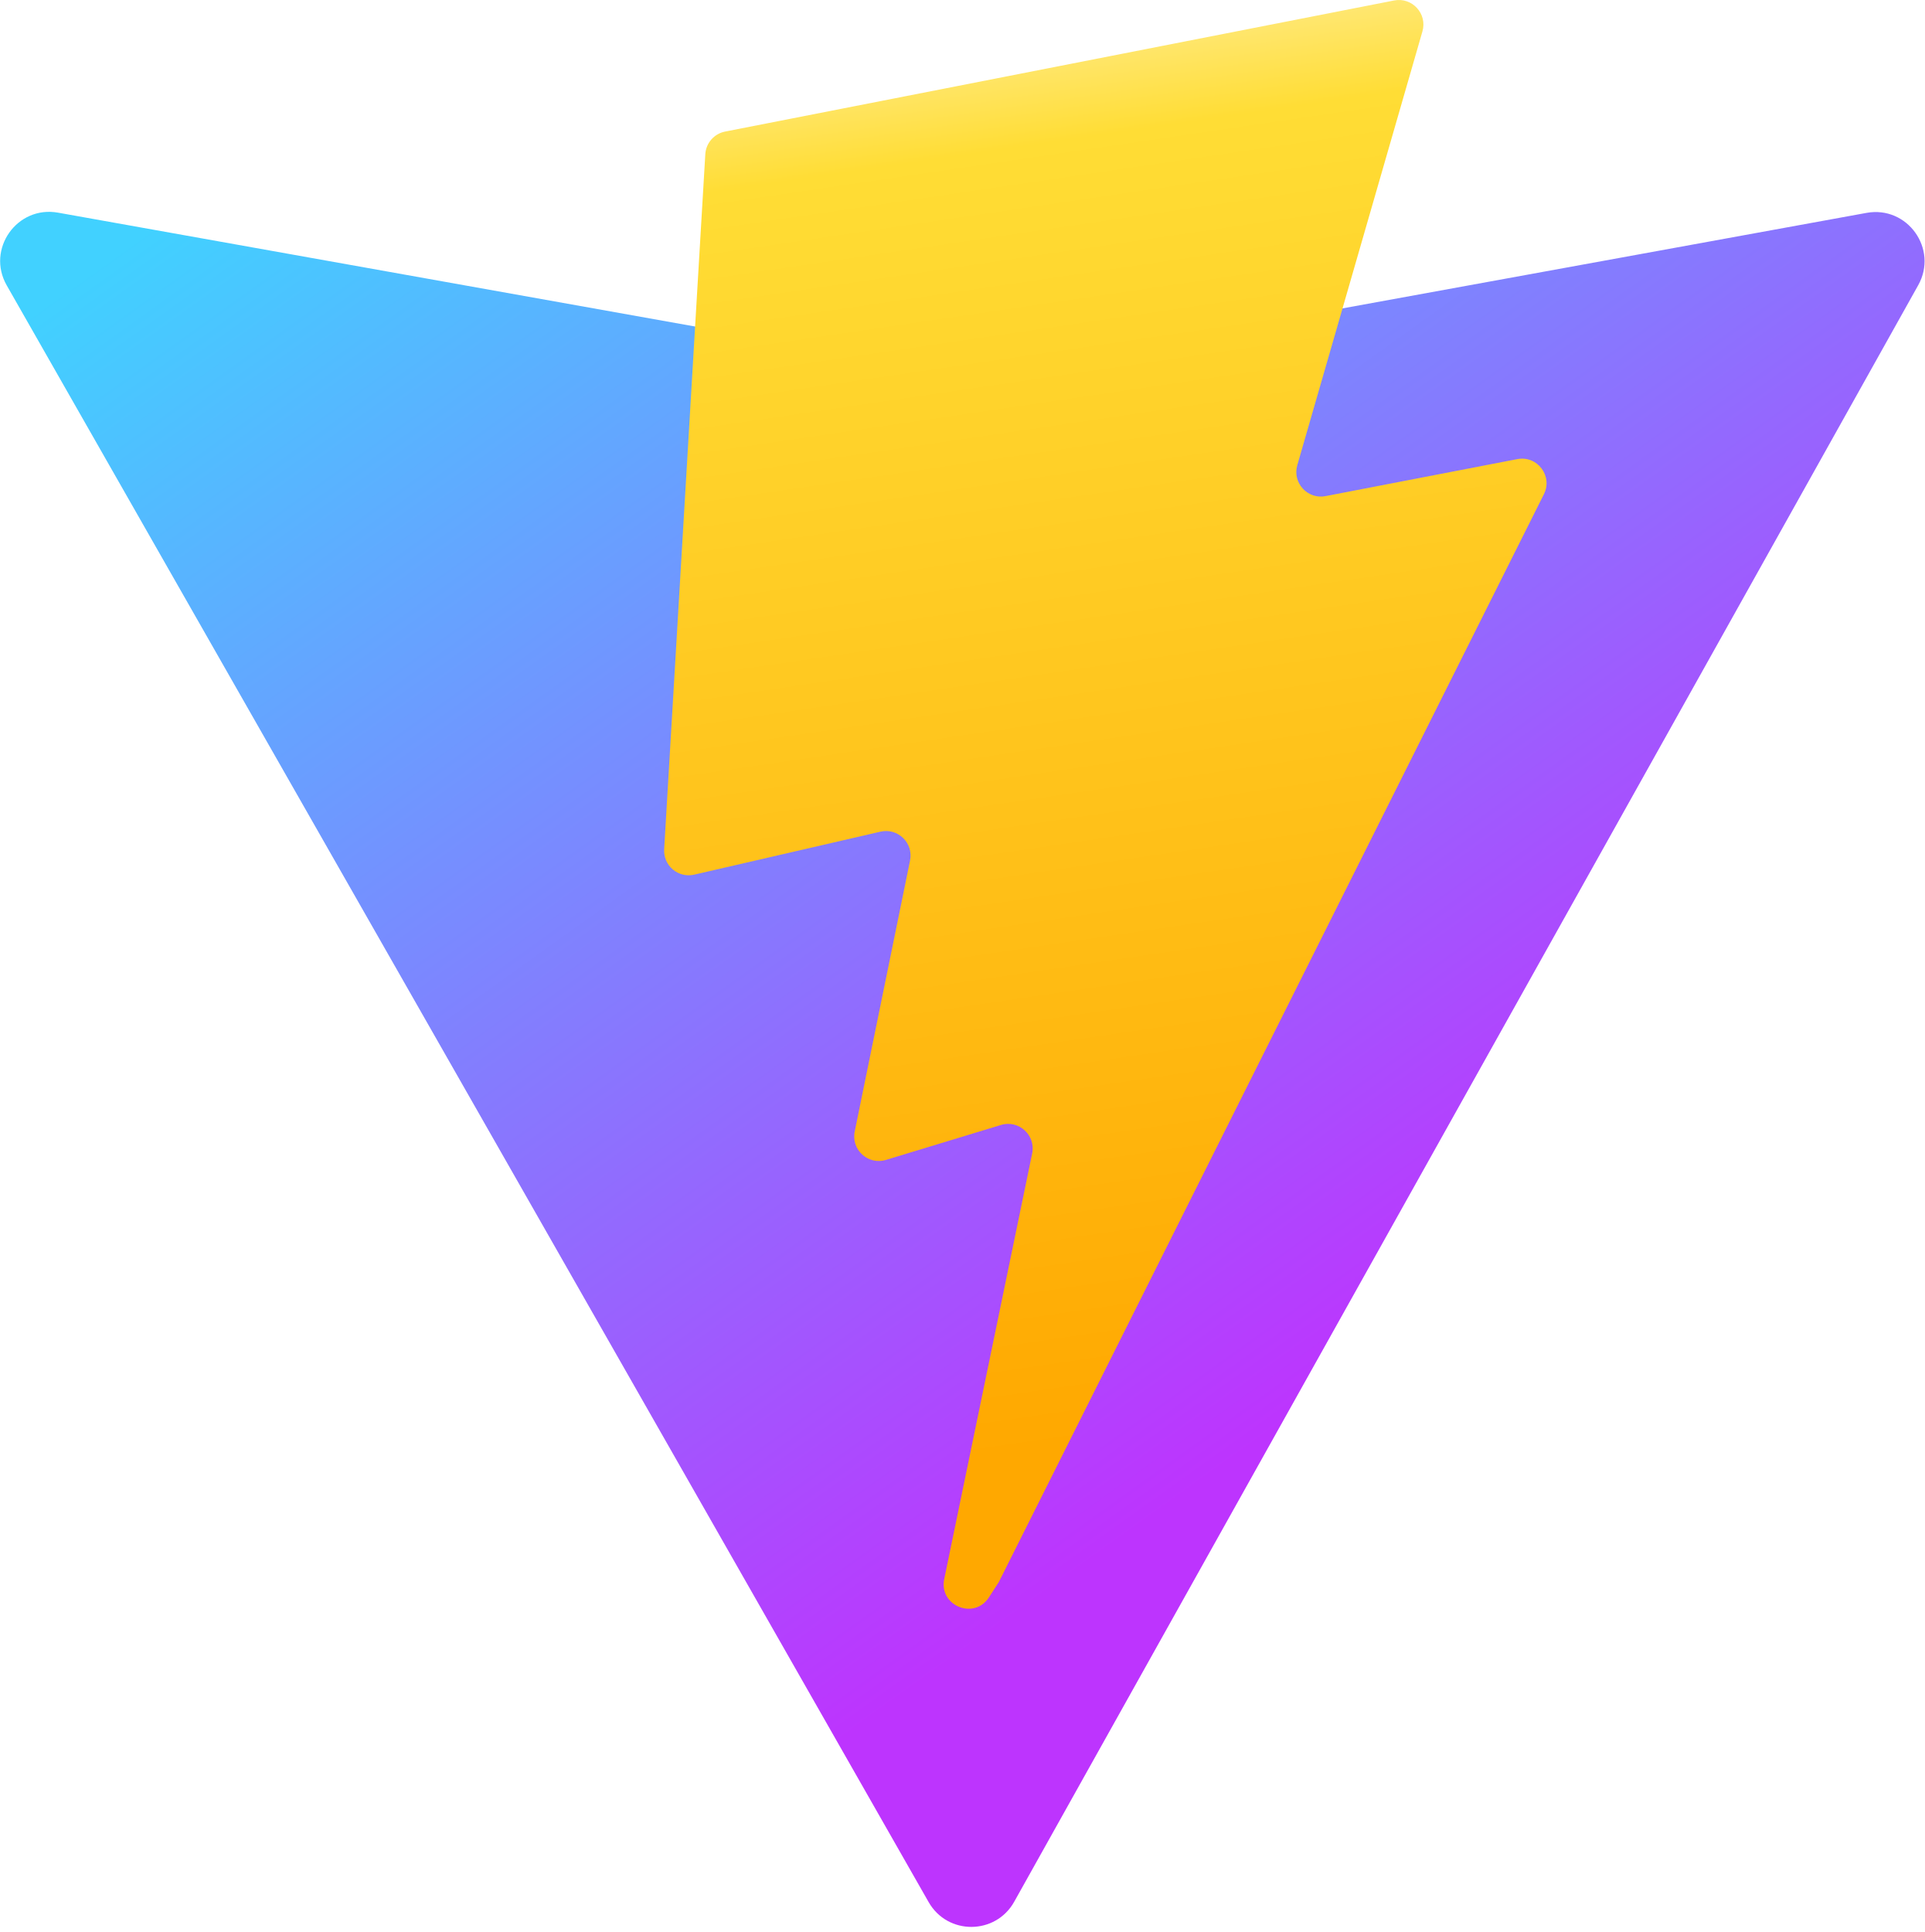
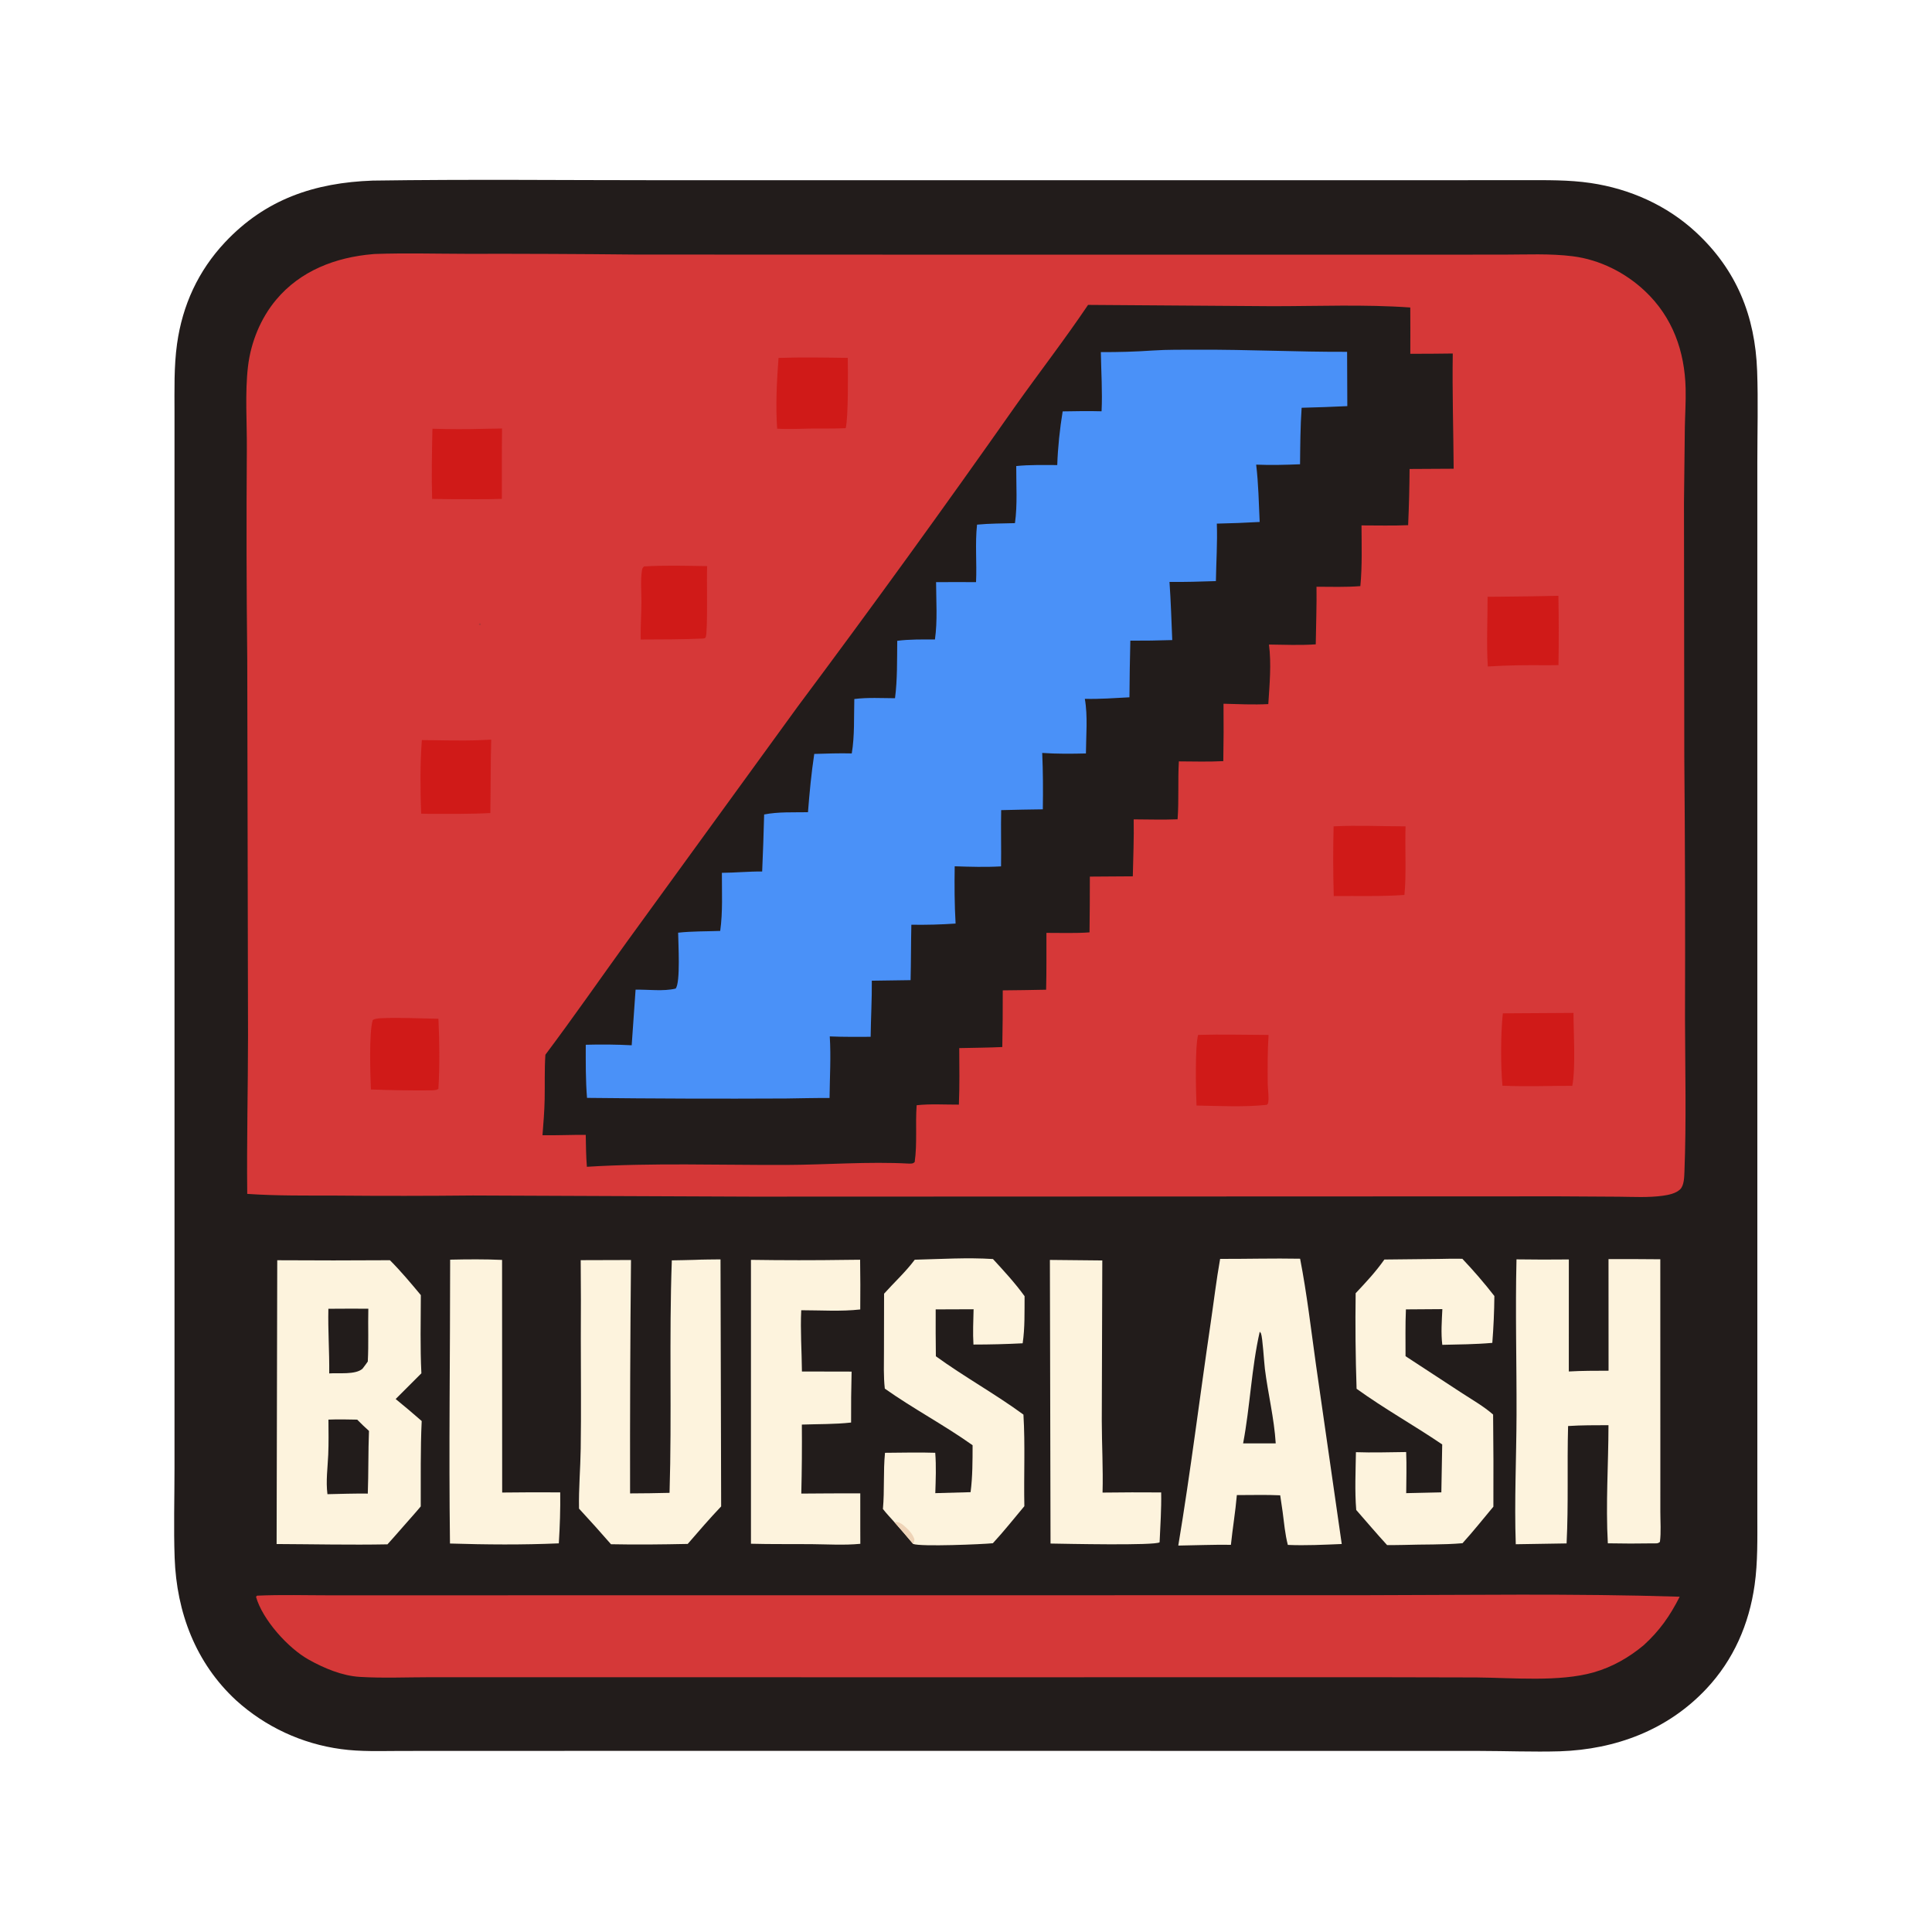
- <svg xmlns="http://www.w3.org/2000/svg" aria-hidden="true" role="img" class="iconify iconify--logos" width="31.88" height="32" preserveAspectRatio="xMidYMid meet" viewBox="0 0 256 257">
-   <defs>
-     <linearGradient id="IconifyId1813088fe1fbc01fb466" x1="-.828%" x2="57.636%" y1="7.652%" y2="78.411%">
-       <stop offset="0%" stop-color="#41D1FF" />
-       <stop offset="100%" stop-color="#BD34FE" />
-     </linearGradient>
-     <linearGradient id="IconifyId1813088fe1fbc01fb467" x1="43.376%" x2="50.316%" y1="2.242%" y2="89.03%">
-       <stop offset="0%" stop-color="#FFEA83" />
-       <stop offset="8.333%" stop-color="#FFDD35" />
-       <stop offset="100%" stop-color="#FFA800" />
-     </linearGradient>
-   </defs>
-   <path fill="url(#IconifyId1813088fe1fbc01fb466)" d="M255.153 37.938L134.897 252.976c-2.483 4.44-8.862 4.466-11.382.048L.875 37.958c-2.746-4.814 1.371-10.646 6.827-9.67l120.385 21.517a6.537 6.537 0 0 0 2.322-.004l117.867-21.483c5.438-.991 9.574 4.796 6.877 9.62Z" />
-   <path fill="url(#IconifyId1813088fe1fbc01fb467)" d="M185.432.063L96.44 17.501a3.268 3.268 0 0 0-2.634 3.014l-5.474 92.456a3.268 3.268 0 0 0 3.997 3.378l24.777-5.718c2.318-.535 4.413 1.507 3.936 3.838l-7.361 36.047c-.495 2.426 1.782 4.5 4.151 3.78l15.304-4.649c2.372-.72 4.652 1.36 4.15 3.788l-11.698 56.621c-.732 3.542 3.979 5.473 5.943 2.437l1.313-2.028l72.516-144.72c1.215-2.423-.88-5.186-3.54-4.672l-25.505 4.922c-2.396.462-4.435-1.77-3.759-4.114l16.646-57.705c.677-2.35-1.37-4.583-3.769-4.113Z" />
+ <svg xmlns="http://www.w3.org/2000/svg" width="100%" height="100%" viewBox="0 0 1024 1024" version="1.1" xml:space="preserve" style="fill-rule:evenodd;clip-rule:evenodd;stroke-linecap:round;stroke-linejoin:round;stroke-miterlimit:10;">
+   <g transform="matrix(0.5,0,0,0.5,0.005,-0.005)">
+     <path d="M395.05,191.447C497.253,189.957 599.626,191.057 701.845,191.052L1262.97,191.039L1535.31,191.026L1615.58,190.998C1639.19,191.004 1662.74,190.557 1686.17,194.023C1727.61,200.151 1766.9,217.589 1797.75,246.175C1840.92,286.175 1860.52,335.066 1862.63,393.209C1863.79,425.184 1862.84,457.517 1862.84,489.527L1862.83,669.073L1862.85,1215.24L1862.85,1518.7L1862.84,1606.11C1862.83,1630.74 1863.41,1655.8 1859.95,1680.25C1854.1,1721.67 1837.64,1759.51 1808.85,1790.17C1767.77,1833.93 1712.65,1854.45 1653.55,1856.46C1625.08,1857.27 1596.36,1856.1 1567.87,1856.06L1385.19,1856.02L811.619,1856.01L511.788,1856.02L425.022,1856.08C403.892,1856.1 382.336,1857.02 361.365,1854.11C320.007,1848.51 281.311,1830.53 250.369,1802.52C207.343,1762.82 187.173,1709.07 185.119,1651.41C184.002,1620.07 184.966,1588.36 184.969,1556.98L184.981,1376.36L184.977,827.939L184.966,525.098L184.98,437.631C184.99,413.309 184.294,388.625 187.672,364.48C193.402,323.528 210.091,287.117 238.446,256.908C281.461,211.078 333.578,193.647 395.05,191.447Z" style="fill:rgb(34,28,27);fill-rule:nonzero;" />
+   </g>
+   <g transform="matrix(0.5,0,0,0.5,-0.005,0)">
+     <path d="M395.051,269.416C396.621,269.244 396.142,269.265 397.593,269.215C429.636,268.119 461.972,268.997 494.045,269.062C554.27,268.946 614.496,269.208 674.718,269.847L1112.84,269.982L1479.65,269.957L1593.92,269.912C1618.12,269.905 1643.13,268.615 1667.17,271.649C1695.71,275.252 1722.87,288.876 1743.7,308.512C1773.07,336.19 1785.89,372.212 1786.85,411.97C1787.18,425.624 1786.27,439.346 1786.01,453.005L1785.1,533.212L1785.44,801.632C1786.24,894.169 1786.48,986.71 1786.18,1079.25C1786.32,1133.42 1787.68,1187.82 1785.59,1241.96C1785.37,1247.59 1785.27,1256.67 1781.03,1260.75C1776.48,1265.13 1768.78,1266.69 1762.73,1267.53C1747.5,1269.65 1731.19,1268.69 1715.84,1268.56L1652.5,1268.19L797.182,1268.49L501.406,1267.27C453.225,1267.76 405.04,1267.8 356.857,1267.38C325.258,1267.28 293.633,1267.74 262.091,1265.57C261.467,1209.7 262.899,1153.63 262.925,1097.73L262.107,699.375C261.286,625.077 261.139,550.774 261.667,476.474C261.893,448.118 259.572,416.262 262.909,388.282C265.943,362.848 276.194,337.532 292.662,317.831C318.484,286.942 355.784,272.755 395.051,269.416Z" style="fill:rgb(214,56,56);fill-rule:nonzero;" />
+   </g>
+   <g transform="matrix(0.5,0,0,0.5,0,0)">
+     <path d="M1153.39,323.207L1348.59,324.581C1397.17,324.6 1446.46,322.513 1494.95,325.956C1495.14,342.31 1494.98,358.685 1494.99,375.041C1509.99,375.05 1524.99,374.948 1539.99,374.736C1539.36,415.394 1540.68,456.209 1540.94,496.877L1494.21,497.137C1494.08,516.999 1493.57,536.857 1492.68,556.7C1476.28,557.431 1459.67,556.938 1443.25,556.958C1443.35,578.14 1444.08,600.236 1442.03,621.303C1426.64,622.534 1410.98,622.013 1395.55,621.963C1395.84,642.284 1395.01,662.708 1394.75,683.037C1378.3,684.167 1361.63,683.46 1345.14,683.249C1347.85,703.647 1345.76,725.863 1344.45,746.369C1328.68,747.188 1312.75,746.403 1296.97,745.991C1297.18,766.272 1297.11,786.556 1296.75,806.835C1281.09,807.624 1265.32,807.195 1249.64,807.092C1248.45,827.515 1249.79,848.052 1248.29,868.487C1232.83,869.106 1217.22,868.624 1201.74,868.553C1202.15,888.68 1201.24,908.815 1200.83,928.939L1155.29,929.24C1155.31,948.941 1155.19,968.642 1154.93,988.341C1139.88,989.487 1124.36,988.819 1109.25,988.886C1109.21,1008.99 1109.44,1029.03 1108.93,1049.14C1093.61,1049.46 1078.28,1049.69 1062.96,1049.82C1063.01,1069.85 1062.85,1089.88 1062.48,1109.9C1047.3,1110.6 1032.04,1110.68 1016.84,1111.03C1016.95,1130.98 1017.28,1151.02 1016.45,1170.95C1001.75,1171.02 986.269,1169.99 971.69,1171.59C970.201,1191.45 972.431,1212.19 969.6,1231.83C967.515,1233.76 966.522,1233.35 963.751,1233.48C920.27,1231.08 876.16,1234.76 832.597,1234.89C762.626,1235.11 691.948,1232.53 622.124,1236.84C621.195,1225.6 621.151,1214.28 620.905,1203.01C605.622,1202.88 590.346,1203.64 575.067,1203.4C576.066,1190.64 577.113,1177.87 577.365,1165.07C577.675,1149.39 577.089,1133.7 578.136,1118.05C607.61,1078.74 635.571,1038.49 664.304,998.659L845.415,749.267C924.032,643.973 1001.11,537.543 1076.64,430.009C1102.02,394.307 1128.92,359.539 1153.39,323.207Z" style="fill:rgb(34,28,27);fill-rule:nonzero;" />
+   </g>
+   <g transform="matrix(0.5,0,0,0.5,0,-0.005)">
+     <path d="M1221.99,371.565C1238.02,370.469 1254.32,370.806 1270.39,370.723C1322.97,370.448 1375.41,373.161 1427.98,372.95L1428.21,430.521C1412.08,431.299 1395.94,431.879 1379.79,432.262C1378.4,452.095 1378.32,472.262 1378.1,492.148C1362.65,492.778 1347.05,493.213 1331.59,492.548C1334.03,512.663 1334.35,533.077 1335.31,553.312C1320.18,554.178 1305.04,554.765 1289.89,555.073C1290.62,575.402 1289.22,595.677 1288.9,616.001C1272.47,616.551 1256.16,617.061 1239.71,616.858C1241.16,637.363 1241.77,657.969 1242.64,678.508C1227.84,679.002 1213.03,679.218 1198.21,679.153C1197.71,699.16 1197.39,719.171 1197.26,739.183C1181.53,739.996 1165.7,741.204 1149.96,740.814C1153.24,758.97 1151.24,780.169 1151.12,798.7C1135.71,799.067 1120.18,799.226 1104.79,798.149C1105.68,818.12 1105.75,837.938 1105.43,857.927C1090.71,858.094 1075.99,858.382 1061.28,858.789C1060.87,878.65 1061.47,898.537 1061.15,918.41C1044.89,919.353 1028.29,918.864 1012.02,918.304C1011.71,938.661 1011.8,958.688 1012.97,979.021C997.364,980.096 981.717,980.511 966.073,980.264C965.619,999.839 965.762,1019.42 965.261,1039.01L924.166,1039.6C924.331,1059.38 923.173,1079.27 922.917,1099.07C908.472,1099.1 894.017,1099.28 879.583,1098.65C880.967,1120.35 879.561,1142.23 879.367,1163.95C863.957,1163.82 848.506,1164.26 833.095,1164.46C762.82,1164.82 692.544,1164.6 622.272,1163.81C620.75,1145.05 620.906,1126.31 620.932,1107.5C637.16,1107.04 653.401,1107.21 669.615,1108.04L673.743,1049.1C687.068,1048.82 703.372,1051.08 716.173,1047.95C721.5,1042.11 718.947,998.819 718.852,988.707C733.466,987.084 748.729,987.359 763.45,986.83C766.29,966.702 765.144,945.54 765.232,925.245C779.486,925.137 793.647,923.709 807.925,923.834C808.815,903.697 809.513,883.551 810.019,863.4C824.857,860.413 841.401,861.268 856.491,860.99C858.082,840.383 860.06,819.637 863.141,799.197C876.394,798.827 889.646,798.337 902.904,798.671C906.062,779.972 905.089,759.951 905.606,741.006C919.687,739.195 934.548,740.092 948.748,740.158C951.337,720.292 950.866,699.332 951.109,679.292C964.339,677.571 977.768,677.908 991.085,677.848C993.876,658.237 992.368,636.951 992.269,617.108C1006.39,617.007 1020.52,617.002 1034.64,617.091C1035.6,596.88 1033.49,576.252 1035.71,556.148C1048.98,554.876 1062.55,554.935 1075.89,554.558C1078.66,535.064 1077.14,513.754 1077.25,494.041C1091.66,492.566 1106.27,492.978 1120.73,492.995C1121.35,474.256 1123.44,454.597 1126.47,436.103C1140.22,435.864 1153.95,435.623 1167.71,435.998C1168.72,415.319 1167.27,393.984 1166.94,373.239C1185.3,373.369 1203.66,372.811 1221.99,371.565Z" style="fill:rgb(74,145,248);fill-rule:nonzero;" />
+   </g>
+   <g transform="matrix(0.5,0,0,0.5,0,0.005)">
+     <path d="M1593.07,1074.17L1667.95,1073.71C1668.02,1094.5 1670.34,1131.81 1666.7,1151C1642.06,1150.97 1617.24,1151.98 1592.63,1150.88C1590.71,1128.27 1590.76,1096.62 1593.07,1074.17Z" style="fill:rgb(208,26,24);fill-rule:nonzero;" />
+   </g>
+   <g transform="matrix(0.5,0,0,0.5,0.005,0.005)">
+     <path d="M508.621,784.576L520.708,784.051C519.964,809.987 520.198,835.908 519.772,861.845C498.529,862.999 477.028,862.687 455.75,862.725L446.427,862.508C445.507,836.896 445.224,810.089 447.175,784.524C467.628,784.602 488.186,785.434 508.621,784.576Z" style="fill:rgb(208,26,24);fill-rule:nonzero;" />
+   </g>
+   <g transform="matrix(0.5,0,0,0.5,0.005,0)">
+     <path d="M1270.09,1097.03C1294.89,1096.3 1319.92,1097 1344.74,1097.08C1343.56,1114.13 1343.72,1131.48 1343.82,1148.58C1343.85,1154.13 1345.49,1164.39 1344.16,1169.52C1343.99,1170.2 1343.3,1170.61 1342.88,1171.16C1319.48,1173.71 1292.06,1172.35 1268.35,1171.9C1267.66,1157.66 1266.6,1108.66 1270.09,1097.03Z" style="fill:rgb(208,26,24);fill-rule:nonzero;" />
+   </g>
+   <g transform="matrix(0.5,0,0,0.5,-0.005,0)">
+     <path d="M1413.67,875.969C1438.83,874.662 1464.7,875.943 1489.95,875.974C1489.22,898.143 1490.92,927.787 1488.75,948.662C1464.13,950.471 1438.57,949.571 1413.83,949.865C1413.14,925.239 1413.08,900.598 1413.67,875.969Z" style="fill:rgb(208,26,24);fill-rule:nonzero;" />
+   </g>
+   <g transform="matrix(0.5,0,0,0.5,0,0.005)">
+     <path d="M825.277,379.409C849.674,378.547 874.24,379.023 898.647,379.357C898.961,393.527 899.308,442.673 896.466,453.878C884.331,454.476 872.117,454.13 859.965,454.28C847.965,454.429 835.793,455.179 823.816,454.394C822.103,430.126 823.424,403.681 825.277,379.409Z" style="fill:rgb(208,26,24);fill-rule:nonzero;" />
+   </g>
+   <g transform="matrix(0.5,0,0,0.5,1.13687e-13,0.005)">
+     <path d="M1589.09,632.516C1610.05,632.35 1631.02,632.035 1651.97,631.574C1652.42,656.065 1652.44,680.563 1652.05,705.055L1639.23,705.176C1618.45,704.935 1597.9,705.157 1577.15,706.489C1575.59,682.203 1576.97,656.995 1576.9,632.594L1589.09,632.516Z" style="fill:rgb(208,26,24);fill-rule:nonzero;" />
+   </g>
+   <g transform="matrix(0.5,0,0,0.5,2.84217e-14,2.84217e-14)">
+     <path d="M514.183,454.532L532.184,454.217C531.842,479.074 532.057,503.968 531.996,528.83C513.806,529.471 495.459,529.051 477.25,529.12L458.077,528.874C457.289,504.128 457.896,479.211 458.411,454.46C476.996,455.064 495.596,455.088 514.183,454.532Z" style="fill:rgb(208,26,24);fill-rule:nonzero;" />
+   </g>
+   <g transform="matrix(0.5,0,0,0.5,-2.84217e-14,0)">
+     <path d="M403.594,1079.37C423.717,1078.44 444.554,1079.63 464.747,1079.9C465.894,1103.94 466.185,1130.29 464.706,1154.31C462.232,1155.82 460.039,1155.65 457.209,1155.85C435.862,1156.03 414.514,1155.71 393.181,1154.89C392.539,1138.81 391.024,1094.94 395.126,1081.3C397.825,1079.6 400.482,1079.7 403.594,1079.37Z" style="fill:rgb(208,26,24);fill-rule:nonzero;" />
+   </g>
+   <g transform="matrix(0.5,0,0,0.5,0.005,0.005)">
+     <path d="M682.634,600.439C704.706,599.048 727.471,599.758 749.579,600.088C748.956,611.086 750.479,670.386 748.038,675.462C747.419,676.75 746.51,676.548 745.249,676.86C723.287,677.908 701.198,677.773 679.212,677.896C679.174,676.765 679.147,675.634 679.13,674.503C679.059,662.448 679.868,650.356 679.928,638.287C679.98,627.646 678.832,615.183 680.484,604.741C680.831,602.547 681.15,601.958 682.634,600.439Z" style="fill:rgb(208,26,24);fill-rule:nonzero;" />
+   </g>
+   <g transform="matrix(0.5,0,0,0.5,0.005,0.005)">
+     <path d="M272.472,1691.46C298.496,1690.29 324.937,1691.11 350.998,1691.1L494.392,1691.07L937.873,1691.03L1443.72,1690.99C1555.84,1690.85 1668.48,1689.02 1780.53,1692.57C1770.28,1712.84 1759.27,1728.6 1742.37,1743.99C1726.71,1757.04 1709.14,1767.08 1689.5,1772.72C1653.03,1783.18 1603.12,1778.45 1564.87,1778.15L1451.17,1777.9L1003.46,1777.98L587.088,1777.91L455.533,1777.92C431.015,1777.94 405.905,1779.04 381.454,1777.57C362.61,1776.44 343.511,1768.36 327.218,1759.27C305.373,1747.08 278.178,1716.89 271.373,1692.61L272.472,1691.46Z" style="fill:rgb(213,56,56);fill-rule:nonzero;" />
+   </g>
+   <g transform="matrix(0.5,0,0,0.5,-0.005,0)">
+     <path d="M293.9,1335.91C333.715,1336.17 373.53,1336.16 413.345,1335.89C424.817,1347.34 435.728,1360.41 446.112,1372.87C446.062,1400.4 445.305,1428.28 446.704,1455.76L419.43,1483.03C428.78,1490.62 437.981,1498.4 447.028,1506.35C445.582,1536.42 446.172,1566.76 446.017,1596.87L441.076,1602.68C430.889,1614.08 421.003,1625.74 410.731,1637.07C371.604,1637.81 332.37,1636.91 293.232,1636.74L293.9,1335.91Z" style="fill:rgb(253,243,221);fill-rule:nonzero;" />
+   </g>
+   <g transform="matrix(0.5,0,0,0.5,0,0)">
+     <path d="M348.161,1504.85C358.321,1504.43 368.461,1504.68 378.623,1504.87C382.675,1509.02 386.852,1512.95 391.139,1516.84C390.267,1538.99 390.679,1561.14 389.881,1583.27C375.633,1583.09 361.35,1583.6 347.104,1583.9C345.313,1570.11 347.336,1555.87 347.938,1542.03C348.476,1529.66 348.241,1517.23 348.161,1504.85Z" style="fill:rgb(34,28,27);fill-rule:nonzero;" />
+   </g>
+   <g transform="matrix(0.5,0,0,0.5,-0.005,-0.005)">
+     <path d="M348.106,1387.36C362.221,1387.24 376.337,1387.22 390.453,1387.29C390.001,1405.94 390.894,1424.65 389.881,1443.29C388.132,1445.91 386.153,1448.41 384.256,1450.93C376.788,1457.54 358.759,1455.14 348.988,1455.89C349.274,1433.04 347.569,1410.25 348.106,1387.36Z" style="fill:rgb(34,28,27);fill-rule:nonzero;" />
+   </g>
+   <g transform="matrix(0.5,0,0,0.5,-1.13687e-13,0)">
+     <path d="M1293.38,1334.48C1321.62,1334.56 1349.95,1333.76 1378.17,1334.29C1385.39,1371.47 1389.77,1409.43 1395.02,1446.95L1422.3,1636.72C1403.26,1637.49 1384.21,1638.48 1365.16,1637.67C1362.21,1626.33 1361.16,1614.12 1359.63,1602.5C1358.81,1596.69 1357.96,1590.89 1357.07,1585.09C1341.85,1584.37 1326.37,1584.89 1311.12,1584.85C1309.59,1602.52 1306.64,1619.93 1304.82,1637.56C1286.27,1637.29 1267.6,1638.11 1249.03,1638.37C1262.1,1559.93 1271.78,1480.85 1283.39,1402.18C1286.71,1379.63 1289.38,1356.92 1293.38,1334.48Z" style="fill:rgb(253,243,221);fill-rule:nonzero;" />
+   </g>
+   <g transform="matrix(0.5,0,0,0.5,-0.005,0)">
+     <path d="M1335.39,1411.65C1335.83,1412.26 1336.43,1412.79 1336.72,1413.5C1338.43,1417.72 1339.94,1443.78 1340.84,1451.02C1344.13,1477.42 1350.7,1503.4 1352.33,1530.02L1337.21,1530.07L1317.76,1530.06C1325.17,1490.98 1326.59,1450.38 1335.39,1411.65Z" style="fill:rgb(34,28,27);fill-rule:nonzero;" />
+   </g>
+   <g transform="matrix(0.5,0,0,0.5,0.005,0)">
+     <path d="M1705.08,1334.68C1723.37,1334.53 1741.69,1334.81 1759.98,1334.88L1760.03,1541.46L1760.02,1602.63C1760.02,1613.04 1760.9,1624.14 1759.58,1634.44C1757.32,1636.57 1755.28,1635.94 1752.25,1636.03C1736.29,1636.31 1720.32,1636.29 1704.36,1635.97C1702.03,1594.47 1704.98,1552.32 1705.05,1510.75C1690.79,1510.83 1676.47,1510.69 1662.23,1511.65C1661.08,1553.15 1662.72,1594.56 1660.64,1636.09L1606.77,1636.96C1605.17,1591.4 1607.43,1545.43 1607.58,1499.82C1607.75,1444.91 1606.22,1389.88 1607.54,1334.98C1626.03,1335.25 1644.53,1335.28 1663.02,1335.07L1663,1453.82C1677.02,1452.99 1691.09,1453.08 1705.13,1453.01L1705.08,1334.68Z" style="fill:rgb(253,243,221);fill-rule:nonzero;" />
+   </g>
+   <g transform="matrix(0.5,0,0,0.5,0.005,0.005)">
+     <path d="M736.242,1335.5C745.399,1335.08 754.601,1335.12 763.767,1334.99L764.438,1596.85C752.18,1609.71 740.629,1623.21 728.988,1636.62C701.935,1637.17 674.72,1637.51 647.668,1636.94C636.55,1624.19 625.25,1611.61 613.771,1599.19C613.338,1578.09 615.26,1556.79 615.568,1535.66C616.132,1496.85 615.705,1457.97 615.678,1419.14C615.848,1391.37 615.808,1363.59 615.56,1335.82L668.872,1335.66C668.068,1418.12 667.743,1500.59 667.897,1583.06C681.847,1583.02 695.795,1582.82 709.741,1582.47C712.256,1500.39 709.151,1418.13 712.149,1336.02C720.179,1335.94 728.213,1335.69 736.242,1335.5Z" style="fill:rgb(253,243,221);fill-rule:nonzero;" />
+   </g>
+   <g transform="matrix(0.5,0,0,0.5,0,0)">
+     <path d="M969.683,1335.35C996.979,1334.67 1025.4,1332.87 1052.59,1334.63C1064.01,1347.05 1076.27,1360.34 1086.1,1374.03C1085.96,1390.44 1086.51,1407.69 1084.06,1423.95C1066.68,1424.84 1049.29,1425.29 1031.9,1425.28C1031.14,1412.84 1031.76,1400.31 1032.04,1387.86L991.864,1388.01C991.779,1404.57 991.845,1421.14 992.062,1437.7C1022.15,1459.54 1054.94,1477.57 1084.89,1499.53C1086.83,1532.03 1085.17,1564.16 1085.86,1596.62C1074.85,1609.69 1064.09,1623.39 1052.47,1635.89C1042.14,1636.99 975.541,1639.78 967.971,1636.62C961.403,1628.79 954.736,1621.05 947.97,1613.39C943.948,1608.85 939.625,1604.37 935.931,1599.58C937.75,1579.76 936.165,1559.81 938.144,1540.03C955.848,1539.96 973.698,1539.4 991.385,1540.01C992.535,1554.2 991.895,1568.58 991.459,1582.8L1028.86,1581.76C1031,1565.38 1030.96,1548.51 1030.99,1532C1000.96,1510.62 968.006,1493.29 937.94,1472C936.477,1458.94 937.024,1445.51 937.04,1432.39L937.157,1371.37C948.013,1359.23 959.889,1348.48 969.683,1335.35Z" style="fill:rgb(253,243,221);fill-rule:nonzero;" />
+   </g>
+   <g transform="matrix(0.5,0,0,0.5,-5.68434e-14,0.005)">
+     <path d="M947.97,1613.39C953.957,1613.05 956.675,1615.86 960.943,1619.69C964.589,1622.95 967.661,1627 969.306,1631.63C969.152,1633.62 968.885,1634.84 967.971,1636.62C961.403,1628.79 954.736,1621.05 947.97,1613.39Z" style="fill:rgb(238,211,183);fill-rule:nonzero;" />
+   </g>
+   <g transform="matrix(0.5,0,0,0.5,0,0)">
+     <path d="M1525.09,1334.53C1533.45,1334.24 1541.78,1334.28 1550.13,1334.35C1561.88,1346.76 1573.65,1360.33 1584.1,1373.84C1583.95,1390.42 1583.22,1406.98 1581.91,1423.5C1564.3,1425.07 1546.55,1425.16 1528.89,1425.58C1527.38,1413.12 1528.36,1400.23 1528.96,1387.73L1490.33,1388C1489.59,1404.49 1489.97,1421.12 1489.93,1437.62L1548.92,1476.2C1560.13,1483.55 1572.71,1490.64 1582.76,1499.49C1583.12,1532.03 1583.22,1564.57 1583.05,1597.12C1572.22,1610.09 1561.68,1623.35 1550.33,1635.87C1529.65,1637.66 1508.76,1636.99 1488.01,1637.7C1482.15,1637.88 1476.26,1637.81 1470.39,1637.86C1459.24,1625.69 1448.53,1613.06 1437.66,1600.64C1436.02,1580.59 1437.03,1559.48 1437.34,1539.37C1455.03,1540 1472.88,1539.4 1490.58,1539.22C1491.22,1553.67 1490.71,1568.32 1490.64,1582.8L1527.89,1581.96L1528.8,1531.16C1498.97,1510.9 1467.3,1493.28 1438.04,1472.16C1436.9,1438.41 1436.57,1404.64 1437.05,1370.87C1447.87,1359.4 1458.41,1348.1 1467.5,1335.15L1525.09,1334.53Z" style="fill:rgb(253,243,221);fill-rule:nonzero;" />
+   </g>
+   <g transform="matrix(0.5,0,0,0.5,0,0.005)">
+     <path d="M897.584,1335.5L911.757,1335.36C912.029,1352.93 912.076,1370.5 911.899,1388.07C891.618,1390.37 869.821,1388.91 849.343,1388.89C848.279,1410.28 849.91,1432.34 850.081,1453.83L902.737,1453.94C902.278,1471.94 902.097,1489.94 902.192,1507.94C885.087,1509.86 867.205,1509.5 849.994,1510.11C850.2,1534.49 850.004,1558.88 849.407,1583.25C870.245,1583.06 891.085,1582.98 911.925,1583.01L911.939,1621.42L911.99,1636.5C894.964,1638.15 877.036,1637.01 859.909,1636.85C838.629,1636.65 817.322,1637 796.051,1636.42L796.04,1335.48C829.886,1335.99 863.738,1336 897.584,1335.5Z" style="fill:rgb(253,243,221);fill-rule:nonzero;" />
+   </g>
+   <g transform="matrix(0.5,0,0,0.5,5.68434e-14,-0.005)">
+     <path d="M477.177,1335.31C495.453,1334.9 513.96,1334.75 532.219,1335.57L532.325,1582.16C552.832,1581.9 573.342,1581.84 593.851,1581.99C594.111,1599.95 593.481,1618.1 592.367,1636.03C554.234,1637.71 515.165,1637.4 476.998,1636.21C475.668,1535.98 477.207,1435.56 477.177,1335.31Z" style="fill:rgb(253,243,221);fill-rule:nonzero;" />
+   </g>
+   <g transform="matrix(0.5,0,0,0.5,0,0)">
+     <path d="M1112.93,1335.57L1168.48,1336.13L1167.93,1506.13C1167.98,1531.44 1169.45,1556.94 1168.75,1582.2C1189.46,1581.93 1210.18,1581.87 1230.89,1582.04C1231.23,1599.61 1229.99,1617.31 1229.23,1634.87C1224.84,1638.58 1128.45,1636.46 1113.61,1636.22L1112.93,1335.57Z" style="fill:rgb(253,243,221);fill-rule:nonzero;" />
+   </g>
+   <g transform="matrix(1,0,0,1,-610.5,-45.5)">
+     <path d="M864.841,376.374L864.843,376.374" style="fill:none;fill-rule:nonzero;stroke:rgb(182,55,55);stroke-width:1px;" />
+   </g>
</svg>
